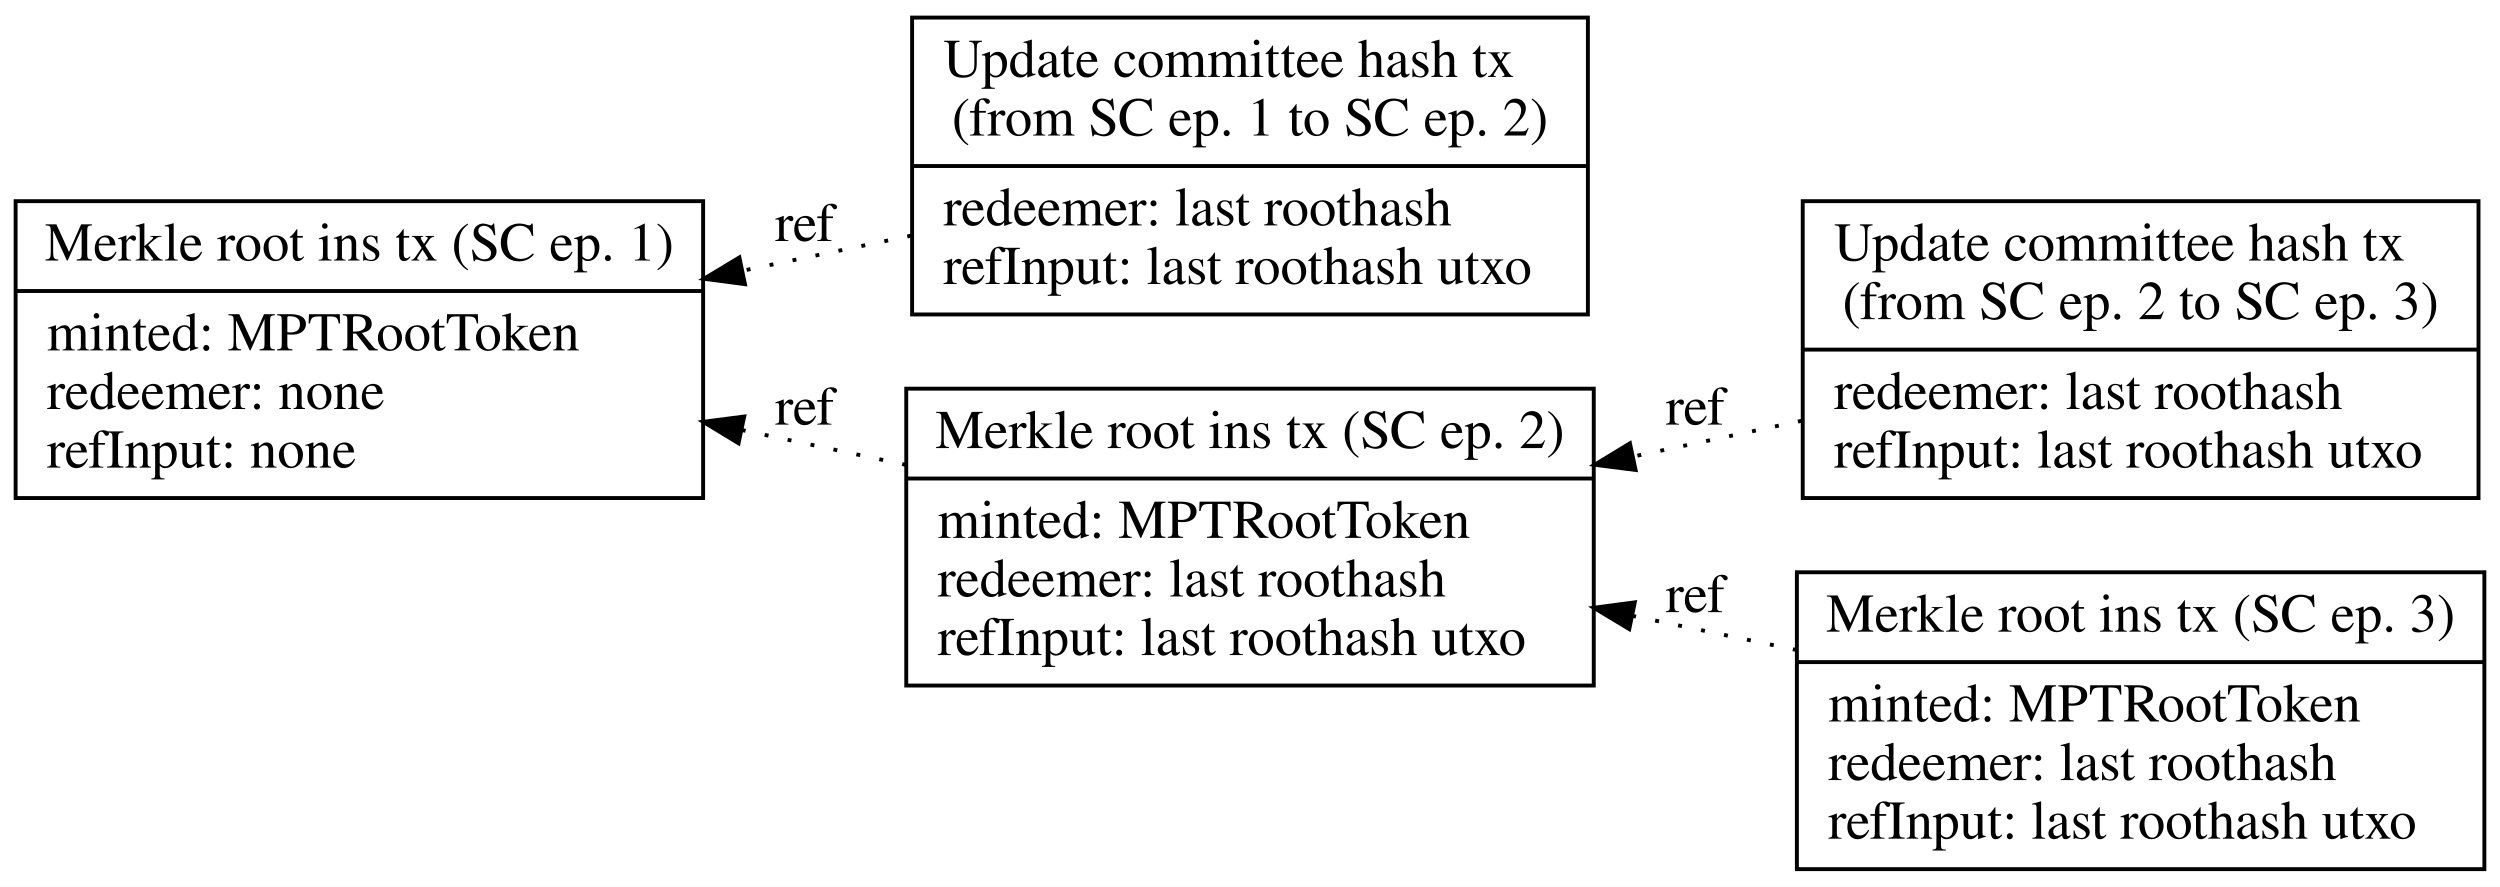
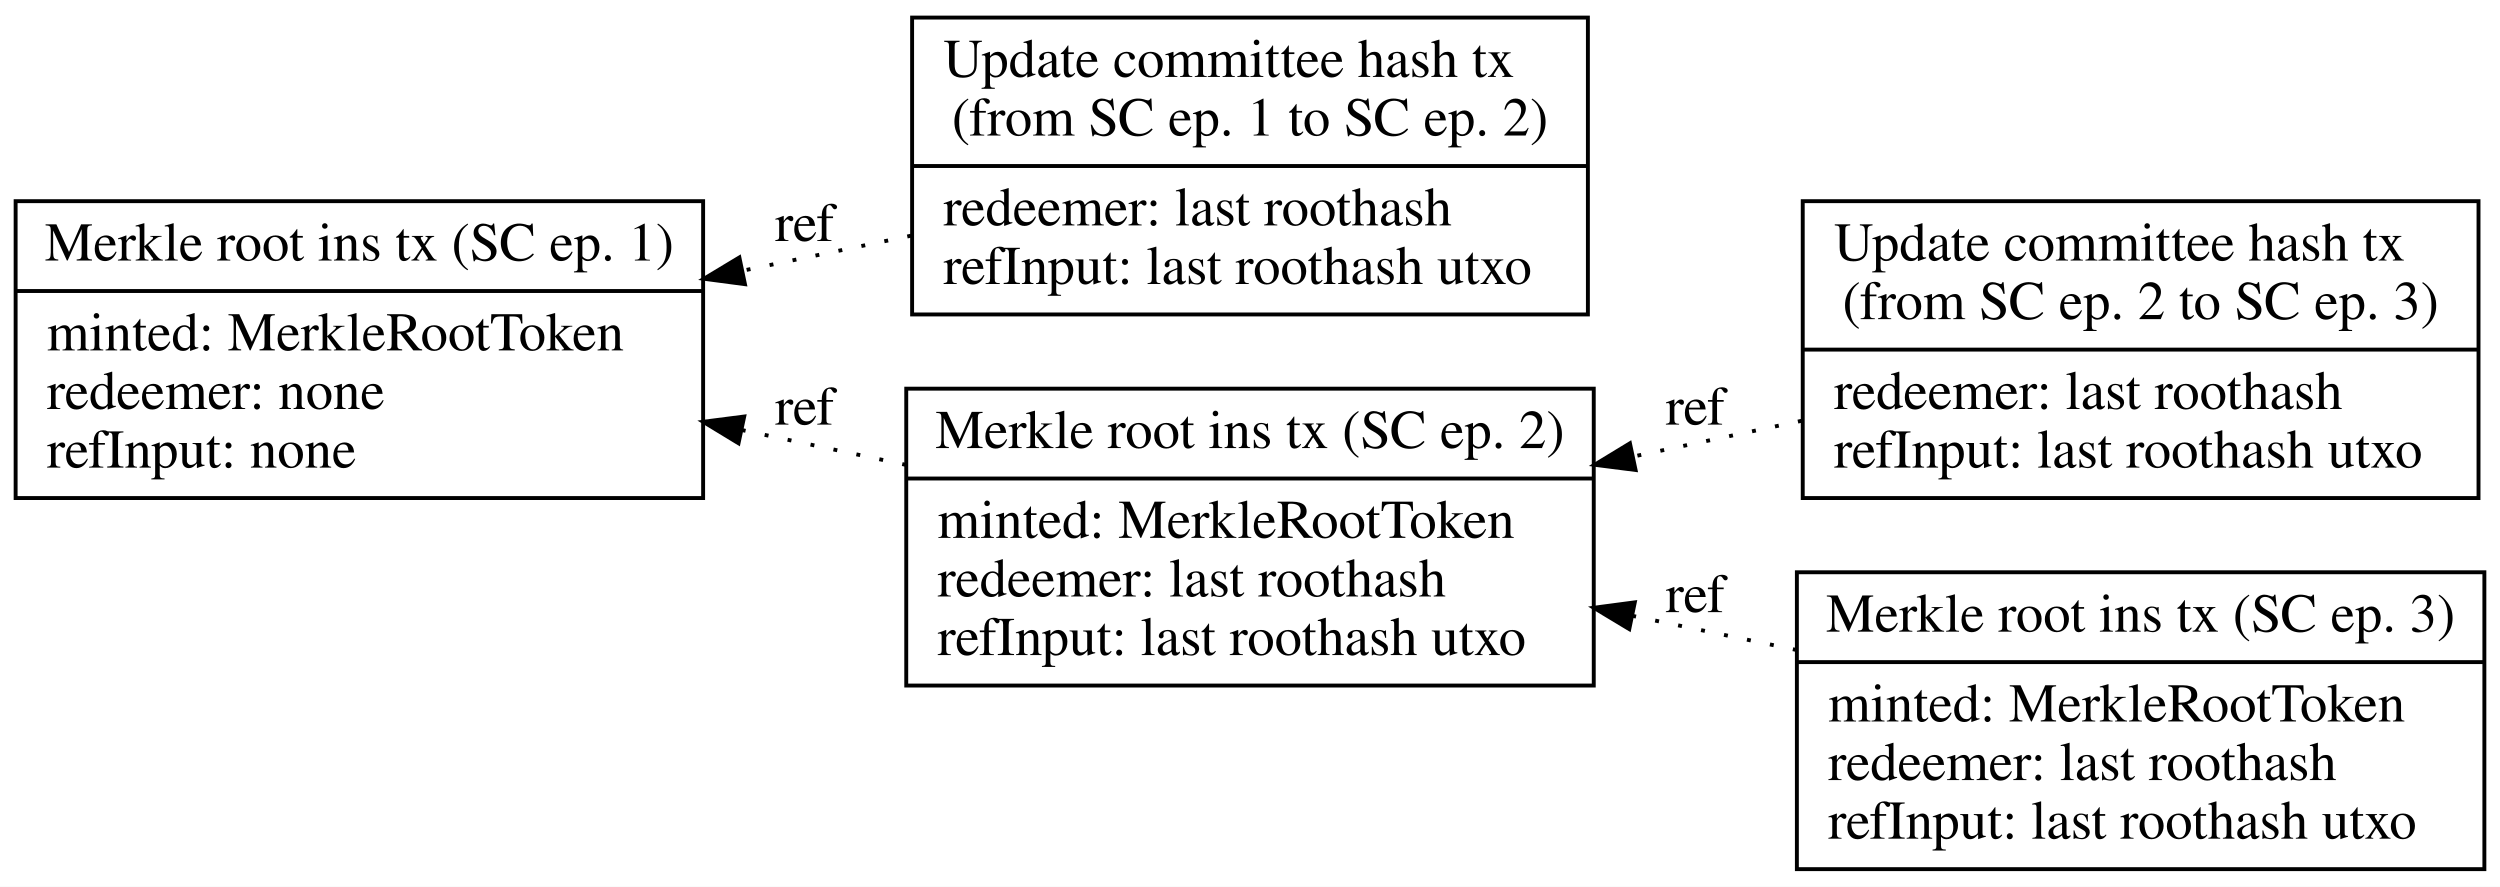
<svg xmlns="http://www.w3.org/2000/svg" width="640pt" height="227pt" viewBox="0.00 0.00 640.00 227.00">
  <g id="graph0" class="graph" transform="scale(1 1) rotate(0) translate(4 223)">
    <polygon fill="white" stroke="none" points="-4,4 -4,-223 636,-223 636,4 -4,4" />
    <g id="node1" class="node">
      <polygon fill="none" stroke="black" points="0,-95.5 0,-171.5 176,-171.5 176,-95.5 0,-95.5" />
      <text text-anchor="middle" x="88" y="-156.3" font-family="Times,serif" font-size="14.00">Merkle root ins tx (SC ep. 1)</text>
      <polyline fill="none" stroke="black" points="0,-148.5 176,-148.5" />
-       <text text-anchor="start" x="8" y="-133.3" font-family="Times,serif" font-size="14.00">minted: MPTRootToken</text>
+       <text text-anchor="start" x="8" y="-133.3" font-family="Times,serif" font-size="14.00">minted: MerkleRootToken</text>
      <text text-anchor="start" x="8" y="-118.3" font-family="Times,serif" font-size="14.00"> redeemer: none</text>
      <text text-anchor="start" x="8" y="-103.3" font-family="Times,serif" font-size="14.00"> refInput: none</text>
    </g>
    <g id="node2" class="node">
      <polygon fill="none" stroke="black" points="229.5,-142.5 229.5,-218.5 402.5,-218.5 402.5,-142.5 229.5,-142.5" />
      <text text-anchor="start" x="237.5" y="-203.3" font-family="Times,serif" font-size="14.00">Update committee hash tx</text>
      <text text-anchor="middle" x="316" y="-188.3" font-family="Times,serif" font-size="14.00"> (from SC ep. 1 to SC ep. 2)</text>
      <polyline fill="none" stroke="black" points="229.5,-180.5 402.5,-180.5" />
      <text text-anchor="start" x="237.5" y="-165.3" font-family="Times,serif" font-size="14.00">redeemer: last roothash</text>
      <text text-anchor="start" x="237.5" y="-150.3" font-family="Times,serif" font-size="14.00"> refInput: last roothash utxo</text>
    </g>
    <g id="edge3" class="edge">
      <path fill="none" stroke="black" stroke-dasharray="1,5" d="M229.24,-162.66C215.13,-159.73 200.43,-156.67 186.08,-153.69" />
      <polygon fill="black" stroke="black" points="186.71,-150.25 176.21,-151.64 185.28,-157.1 186.71,-150.25" />
      <text text-anchor="middle" x="202" y="-161.3" font-family="Times,serif" font-size="14.00">ref</text>
    </g>
    <g id="node3" class="node">
      <polygon fill="none" stroke="black" points="228,-47.5 228,-123.5 404,-123.5 404,-47.5 228,-47.5" />
      <text text-anchor="middle" x="316" y="-108.3" font-family="Times,serif" font-size="14.00">Merkle root ins tx (SC ep. 2)</text>
      <polyline fill="none" stroke="black" points="228,-100.5 404,-100.5" />
-       <text text-anchor="start" x="236" y="-85.3" font-family="Times,serif" font-size="14.00">minted: MPTRootToken</text>
+       <text text-anchor="start" x="236" y="-85.3" font-family="Times,serif" font-size="14.00">minted: MerkleRootToken</text>
      <text text-anchor="start" x="236" y="-70.3" font-family="Times,serif" font-size="14.00"> redeemer: last roothash</text>
      <text text-anchor="start" x="236" y="-55.3" font-family="Times,serif" font-size="14.00"> refInput: last roothash utxo</text>
    </g>
    <g id="edge2" class="edge">
      <path fill="none" stroke="black" stroke-dasharray="1,5" d="M227.95,-103.99C214.24,-106.9 199.99,-109.93 186.07,-112.88" />
      <polygon fill="black" stroke="black" points="185.06,-109.52 176.01,-115.02 186.52,-116.37 185.06,-109.52" />
      <text text-anchor="middle" x="202" y="-114.3" font-family="Times,serif" font-size="14.00">ref</text>
    </g>
    <g id="node4" class="node">
      <polygon fill="none" stroke="black" points="457.5,-95.5 457.5,-171.5 630.5,-171.5 630.5,-95.5 457.5,-95.5" />
      <text text-anchor="start" x="465.5" y="-156.3" font-family="Times,serif" font-size="14.00">Update committee hash tx</text>
      <text text-anchor="middle" x="544" y="-141.3" font-family="Times,serif" font-size="14.00"> (from SC ep. 2 to SC ep. 3)</text>
      <polyline fill="none" stroke="black" points="457.5,-133.5 630.5,-133.5" />
      <text text-anchor="start" x="465.5" y="-118.3" font-family="Times,serif" font-size="14.00">redeemer: last roothash</text>
      <text text-anchor="start" x="465.5" y="-103.3" font-family="Times,serif" font-size="14.00"> refInput: last roothash utxo</text>
    </g>
    <g id="edge4" class="edge">
      <path fill="none" stroke="black" stroke-dasharray="1,5" d="M457.24,-115.28C443.13,-112.29 428.43,-109.17 414.08,-106.12" />
      <polygon fill="black" stroke="black" points="414.71,-102.68 404.21,-104.02 413.26,-109.52 414.71,-102.68" />
      <text text-anchor="middle" x="430" y="-114.3" font-family="Times,serif" font-size="14.00">ref</text>
    </g>
    <g id="node5" class="node">
      <polygon fill="none" stroke="black" points="456,-0.5 456,-76.5 632,-76.5 632,-0.5 456,-0.5" />
      <text text-anchor="middle" x="544" y="-61.3" font-family="Times,serif" font-size="14.00">Merkle root ins tx (SC ep. 3)</text>
      <polyline fill="none" stroke="black" points="456,-53.5 632,-53.5" />
-       <text text-anchor="start" x="464" y="-38.3" font-family="Times,serif" font-size="14.00">minted: MPTRootToken</text>
+       <text text-anchor="start" x="464" y="-38.3" font-family="Times,serif" font-size="14.00">minted: MerkleRootToken</text>
      <text text-anchor="start" x="464" y="-23.3" font-family="Times,serif" font-size="14.00"> redeemer: last roothash</text>
      <text text-anchor="start" x="464" y="-8.3" font-family="Times,serif" font-size="14.00"> refInput: last roothash utxo</text>
    </g>
    <g id="edge1" class="edge">
      <path fill="none" stroke="black" stroke-dasharray="1,5" d="M455.95,-56.6C442.24,-59.46 427.99,-62.42 414.07,-65.31" />
      <polygon fill="black" stroke="black" points="413.09,-61.94 404.01,-67.41 414.51,-68.8 413.09,-61.94" />
      <text text-anchor="middle" x="430" y="-66.3" font-family="Times,serif" font-size="14.00">ref</text>
    </g>
  </g>
</svg>
